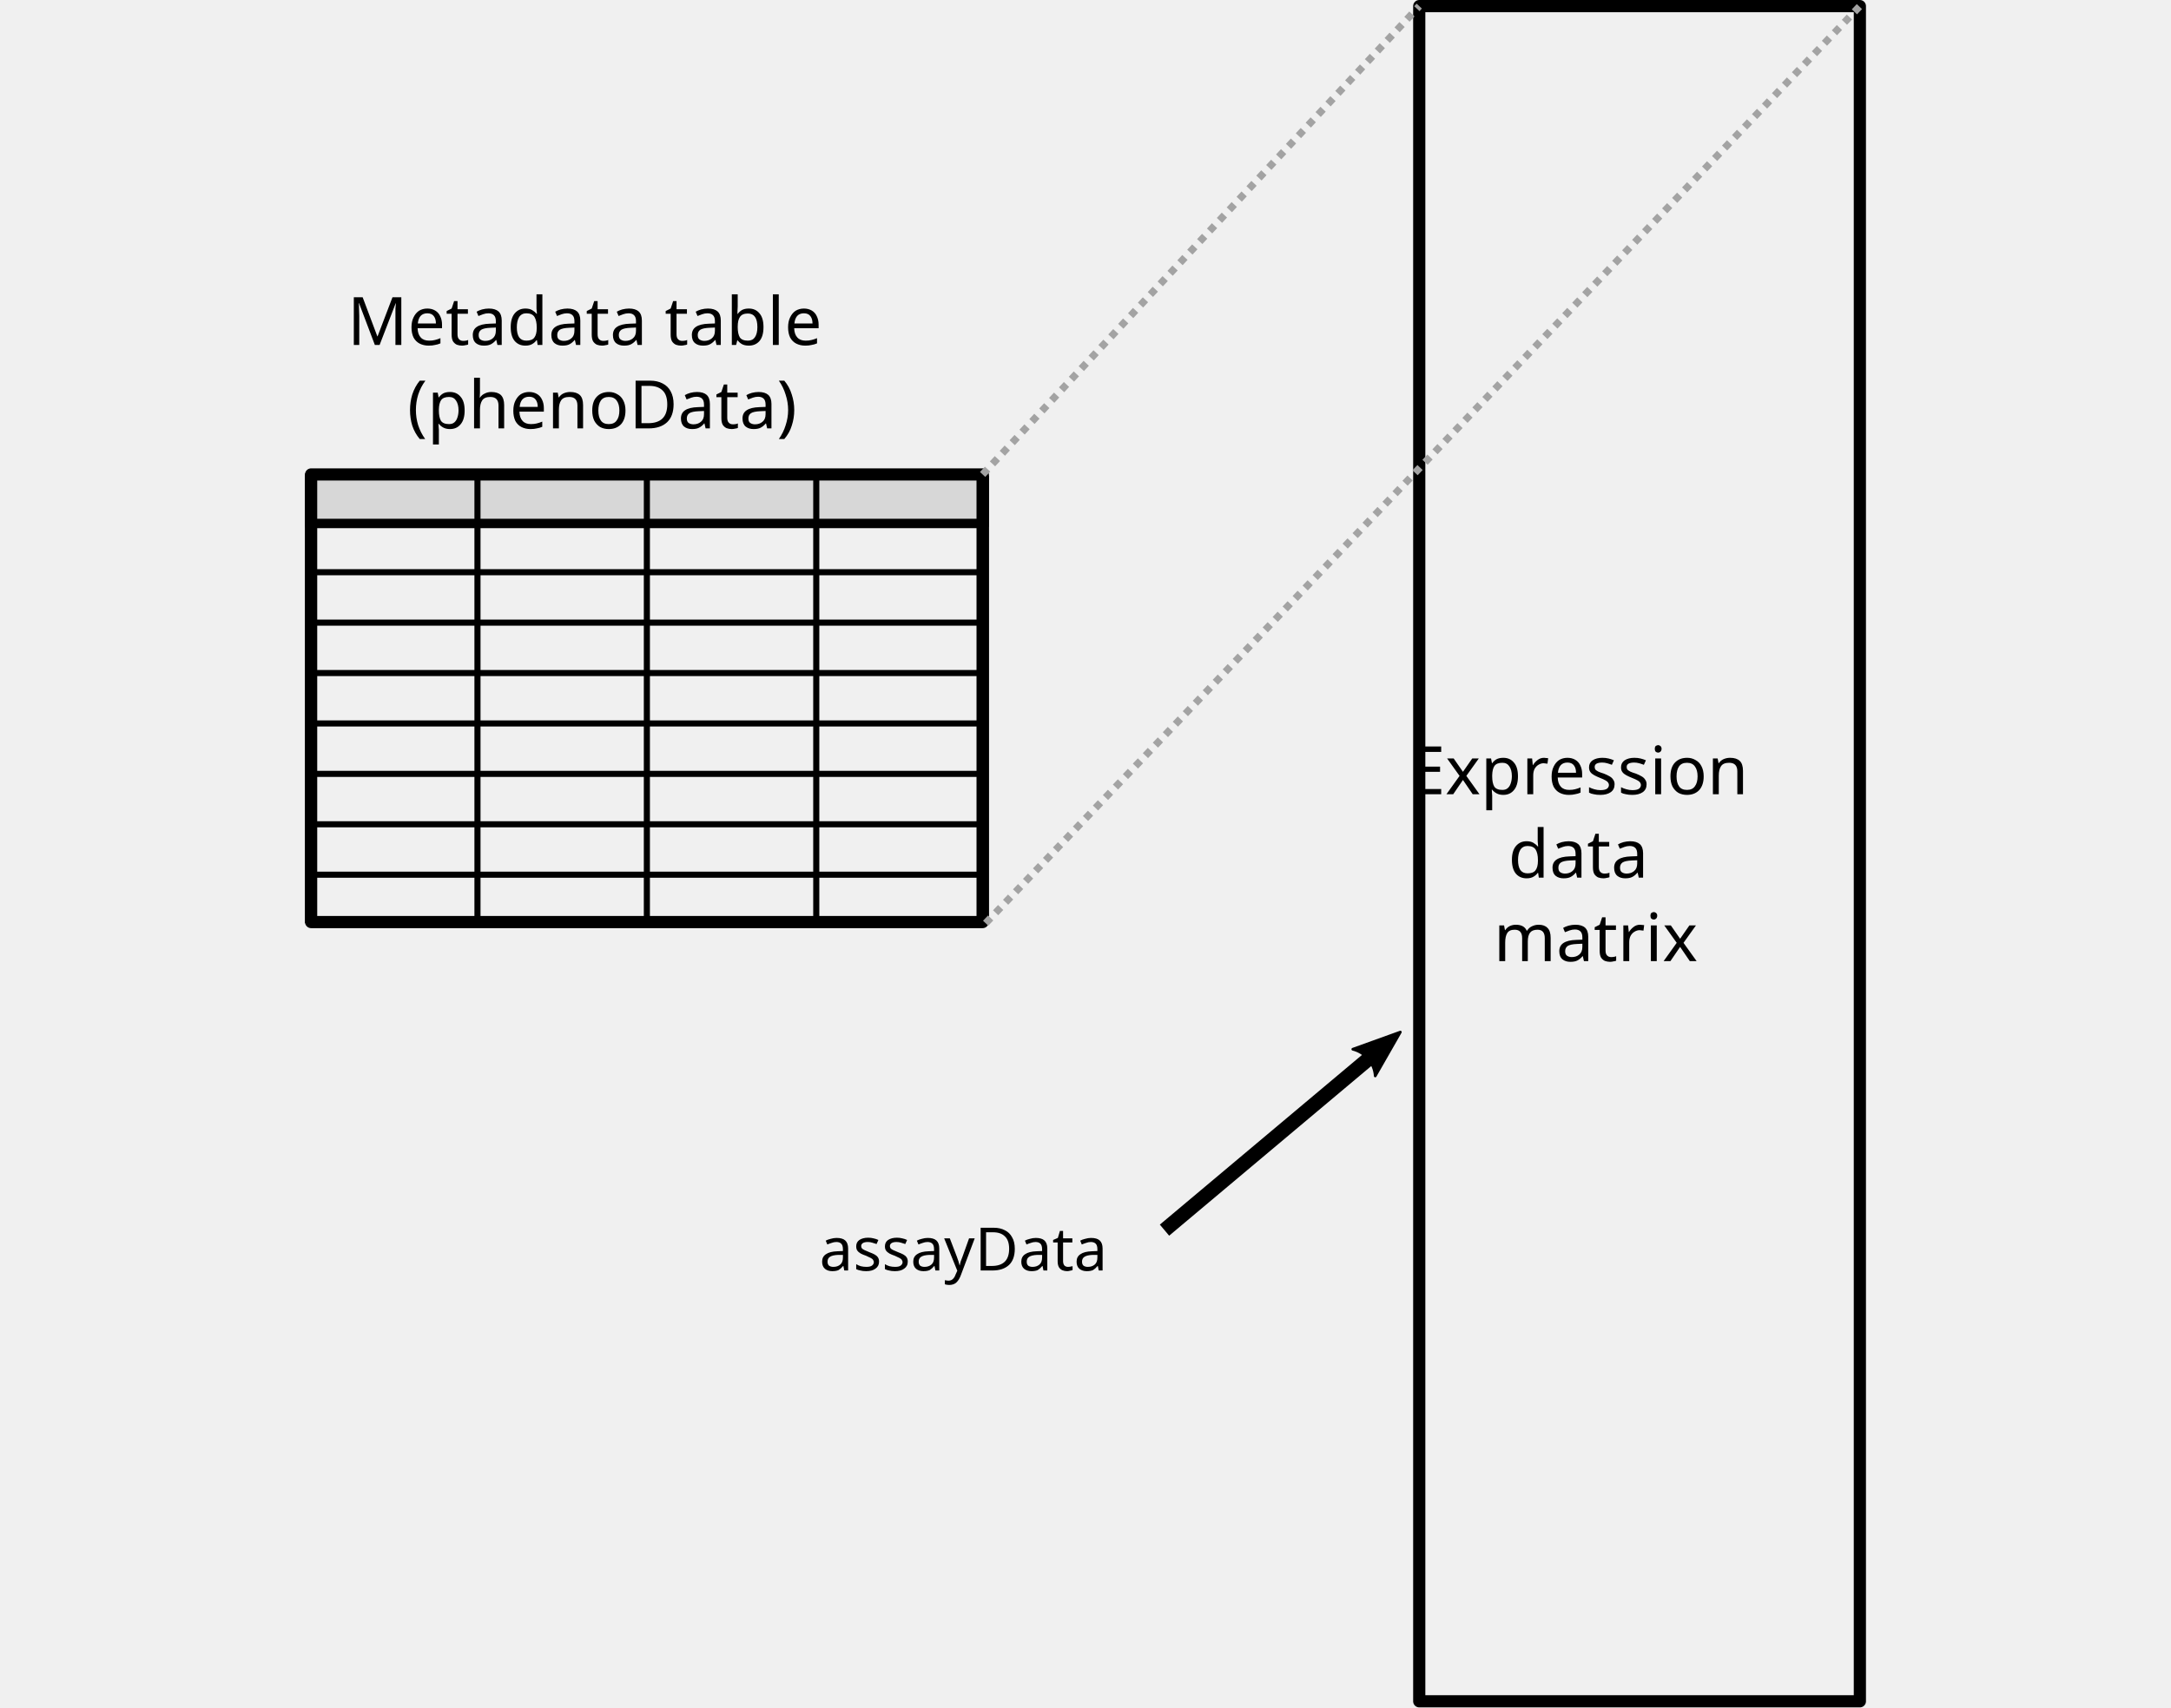
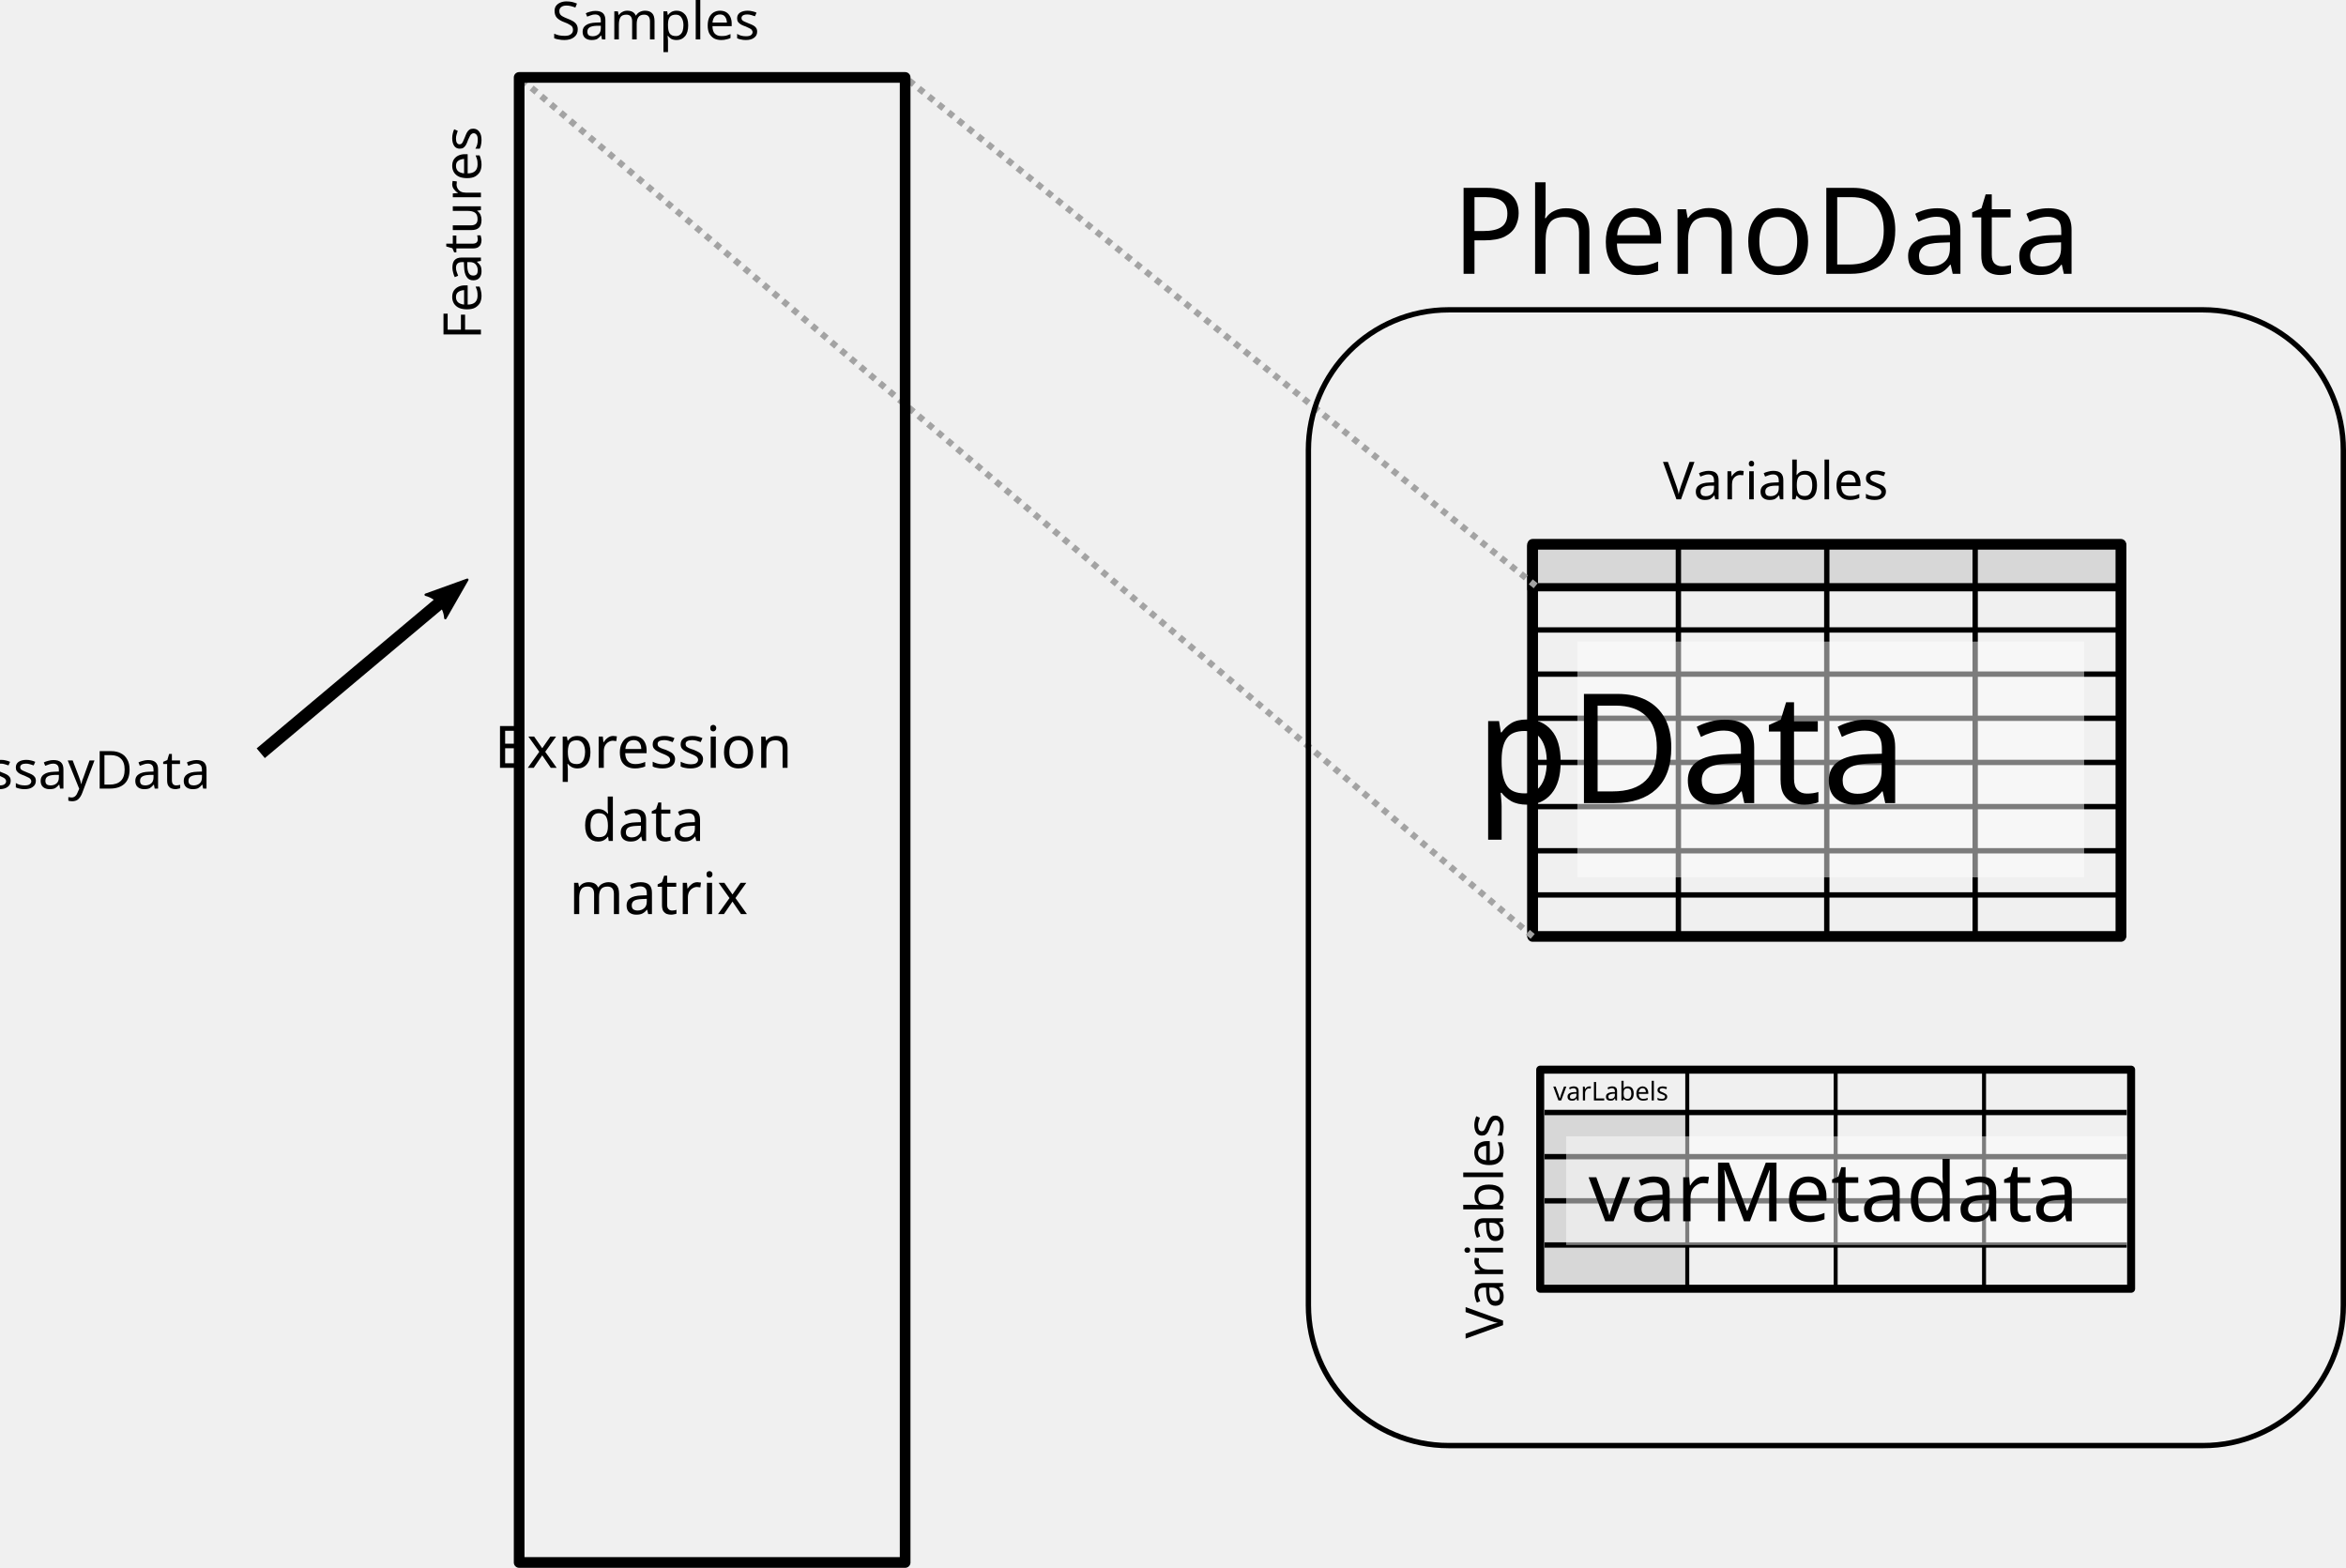
- <svg xmlns="http://www.w3.org/2000/svg" width="150" height="117.977" id="svg6413" version="1.1">
+ <svg xmlns="http://www.w3.org/2000/svg" width="185.035" height="123.662" id="svg6413" version="1.1">
  <defs id="defs6415">
-     <marker orient="auto" refY="0.0" refX="0.0" id="Arrow2Send" style="overflow:visible;">
-       <path id="path1061" style="fill-rule:evenodd;stroke-width:0.625;stroke-linejoin:round;stroke:#000000;stroke-opacity:1;fill:#000000;fill-opacity:1" d="M 8.719,4.034 L -2.207,0.016 L 8.719,-4.002 C 6.973,-1.63 6.983,1.616 8.719,4.034 z " transform="scale(0.3) rotate(180) translate(-2.3,0)" />
+     <marker orient="auto" refY="0" refX="0" id="Arrow2Send" style="overflow:visible">
+       <path id="path1061" style="fill:#000000;fill-opacity:1;fill-rule:evenodd;stroke:#000000;stroke-width:0.625;stroke-linejoin:round;stroke-opacity:1" d="M 8.719,4.034 -2.207,0.016 8.719,-4.002 c -1.745,2.372 -1.735,5.617 -6e-7,8.035 z" transform="matrix(-0.3,0,0,-0.3,0.69,0)" />
    </marker>
-     <marker orient="auto" refY="0.0" refX="0.0" id="Arrow1Send" style="overflow:visible;">
-       <path id="path1043" d="M 0.0,0.0 L 5.0,-5.0 L -12.5,0.0 L 5.0,5.0 L 0.0,0.0 z " style="fill-rule:evenodd;stroke:#000000;stroke-width:1pt;stroke-opacity:1;fill:#000000;fill-opacity:1" transform="scale(0.2) rotate(180) translate(6,0)" />
+     <marker orient="auto" refY="0" refX="0" id="Arrow1Send" style="overflow:visible">
+       <path id="path1043" d="M 0,0 5,-5 -12.5,0 5,5 Z" style="fill:#000000;fill-opacity:1;fill-rule:evenodd;stroke:#000000;stroke-width:1pt;stroke-opacity:1" transform="matrix(-0.2,0,0,-0.2,-1.2,0)" />
    </marker>
  </defs>
-   <g id="layer1" transform="translate(-503.3189,-602.9536)">
-     <g id="g939" transform="translate(21.0756)">
+   <g id="layer1" transform="translate(-341.3137,-578.765)">
+     <g id="g939" transform="translate(-41.54055,-14.03993)">
      <g transform="translate(9.232913,-23.9302)" id="g904">
        <rect y="659.667" x="494.23" height="3.568" width="46.949" id="rect31" style="opacity:1;fill:#cccccc;fill-opacity:0.682;fill-rule:nonzero;stroke:#000000;stroke-width:0.288;stroke-linecap:round;stroke-linejoin:round;stroke-miterlimit:4;stroke-dasharray:none;stroke-dashoffset:0;stroke-opacity:1" />
        <rect style="opacity:1;fill:none;fill-opacity:0.682;fill-rule:nonzero;stroke:#000000;stroke-width:0.842;stroke-linecap:round;stroke-linejoin:round;stroke-miterlimit:4;stroke-dasharray:none;stroke-dashoffset:0;stroke-opacity:1" id="rect9" width="46.394" height="30.93" x="494.507" y="659.667" />
        <path style="fill:none;fill-rule:evenodd;stroke:#000000;stroke-width:0.421px;stroke-linecap:butt;stroke-linejoin:miter;stroke-opacity:1" d="m 494.745,662.94 h 45.919" id="path11" />
        <path id="path13" d="m 494.745,666.423 h 45.919" style="fill:none;fill-rule:evenodd;stroke:#000000;stroke-width:0.421px;stroke-linecap:butt;stroke-linejoin:miter;stroke-opacity:1" />
        <path style="fill:none;fill-rule:evenodd;stroke:#000000;stroke-width:0.421px;stroke-linecap:butt;stroke-linejoin:miter;stroke-opacity:1" d="m 494.745,669.907 h 45.919" id="path15" />
        <path id="path17" d="m 494.745,673.39 h 45.919" style="fill:none;fill-rule:evenodd;stroke:#000000;stroke-width:0.421px;stroke-linecap:butt;stroke-linejoin:miter;stroke-opacity:1" />
        <path style="fill:none;fill-rule:evenodd;stroke:#000000;stroke-width:0.421px;stroke-linecap:butt;stroke-linejoin:miter;stroke-opacity:1" d="m 494.745,676.873 h 45.919" id="path19" />
        <path id="path21" d="m 494.745,680.357 h 45.919" style="fill:none;fill-rule:evenodd;stroke:#000000;stroke-width:0.421px;stroke-linecap:butt;stroke-linejoin:miter;stroke-opacity:1" />
        <path style="fill:none;fill-rule:evenodd;stroke:#000000;stroke-width:0.421px;stroke-linecap:butt;stroke-linejoin:miter;stroke-opacity:1" d="m 494.745,683.84 h 45.919" id="path23" />
        <path id="path25" d="m 494.745,687.324 h 45.919" style="fill:none;fill-rule:evenodd;stroke:#000000;stroke-width:0.421px;stroke-linecap:butt;stroke-linejoin:miter;stroke-opacity:1" />
        <path style="fill:none;fill-rule:evenodd;stroke:#000000;stroke-width:0.421px;stroke-linecap:butt;stroke-linejoin:miter;stroke-opacity:1" d="m 494.297,659.746 v 30.93" id="path33" />
        <path id="path35" d="m 506,659.746 v 30.93" style="fill:none;fill-rule:evenodd;stroke:#000000;stroke-width:0.421px;stroke-linecap:butt;stroke-linejoin:miter;stroke-opacity:1" />
        <path style="fill:none;fill-rule:evenodd;stroke:#000000;stroke-width:0.421px;stroke-linecap:butt;stroke-linejoin:miter;stroke-opacity:1" d="m 517.704,659.746 v 30.93" id="path37" />
        <path id="path39" d="m 529.408,659.746 v 30.93" style="fill:none;fill-rule:evenodd;stroke:#000000;stroke-width:0.421px;stroke-linecap:butt;stroke-linejoin:miter;stroke-opacity:1" />
        <path style="fill:none;fill-rule:evenodd;stroke:#000000;stroke-width:0.421px;stroke-linecap:butt;stroke-linejoin:miter;stroke-opacity:1" d="m 541.119,659.746 v 30.93" id="path41" />
        <path id="path43" d="m 541.112,659.746 v 30.93" style="fill:none;fill-rule:evenodd;stroke:#000000;stroke-width:0.421px;stroke-linecap:butt;stroke-linejoin:miter;stroke-opacity:1" />
      </g>
    </g>
-     <rect y="-631.822" x="603.375" height="30.444" width="117.135" id="rect81" style="opacity:1;fill:none;fill-opacity:0.682;fill-rule:nonzero;stroke:#000000;stroke-width:0.842;stroke-linecap:round;stroke-linejoin:round;stroke-miterlimit:4;stroke-dasharray:none;stroke-dashoffset:0;stroke-opacity:1" transform="rotate(90)" />
-     <path style="fill:none;fill-rule:evenodd;stroke:#a3a3a3;stroke-width:0.5;stroke-linecap:butt;stroke-linejoin:miter;stroke-miterlimit:4;stroke-dasharray:0.5, 0.5;stroke-dashoffset:0;stroke-opacity:1" d="m 571.21,635.737 30.168,-32.362" id="path906" />
-     <path style="fill:none;fill-rule:evenodd;stroke:#a3a3a3;stroke-width:0.5;stroke-linecap:butt;stroke-linejoin:miter;stroke-miterlimit:4;stroke-dasharray:0.5, 0.5;stroke-dashoffset:0;stroke-opacity:1" d="m 571.42,666.746 60.402,-63.371" id="path908" />
-     <text xml:space="preserve" style="font-style:normal;font-variant:normal;font-weight:normal;font-stretch:normal;font-size:4.614px;line-height:125%;font-family:'Frutiger LT 55 Roman';-inkscape-font-specification:'Frutiger LT 55 Roman, Normal';text-align:center;letter-spacing:0px;word-spacing:0px;writing-mode:lr-tb;text-anchor:middle;fill:#000000;fill-opacity:1;stroke:none;stroke-width:0.308px;stroke-linecap:butt;stroke-linejoin:miter;stroke-opacity:1" x="547.916" y="626.788" id="text912">
-       <tspan id="tspan910" x="547.916" y="626.788" style="stroke-width:0.308px">Metadata table</tspan>
-       <tspan x="547.916" y="632.555" style="stroke-width:0.308px" id="tspan1016">(phenoData)</tspan>
+     <path style="fill:none;fill-rule:evenodd;stroke:#a3a3a3;stroke-width:0.5;stroke-linecap:butt;stroke-linejoin:miter;stroke-miterlimit:4;stroke-dasharray:0.5, 0.5;stroke-dashoffset:0;stroke-opacity:1" d="M 462.199,652.626 382.261,584.872" id="path906" />
+     <path style="fill:none;fill-rule:evenodd;stroke:#a3a3a3;stroke-width:0.5;stroke-linecap:butt;stroke-linejoin:miter;stroke-miterlimit:4;stroke-dasharray:0.5, 0.5;stroke-dashoffset:0;stroke-opacity:1" d="M 462.437,624.97 412.705,584.872" id="path908" />
+     <text xml:space="preserve" style="font-style:normal;font-variant:normal;font-weight:normal;font-stretch:normal;font-size:9.505px;line-height:125%;font-family:'Frutiger LT 55 Roman';-inkscape-font-specification:'Frutiger LT 55 Roman, Normal';text-align:center;letter-spacing:0px;word-spacing:0px;writing-mode:lr-tb;text-anchor:middle;fill:#000000;fill-opacity:1;stroke:none;stroke-width:0.634px;stroke-linecap:butt;stroke-linejoin:miter;stroke-opacity:1" x="486.828" y="600.363" id="text912">
+       <tspan x="486.828" y="600.363" style="stroke-width:0.634px" id="tspan1016">PhenoData</tspan>
    </text>
-     <text id="text916" y="657.831" x="616.569" style="font-style:normal;font-variant:normal;font-weight:normal;font-stretch:normal;font-size:4.614px;line-height:125%;font-family:'Frutiger LT 55 Roman';-inkscape-font-specification:'Frutiger LT 55 Roman, Normal';text-align:center;letter-spacing:0px;word-spacing:0px;writing-mode:lr-tb;text-anchor:middle;fill:#000000;fill-opacity:1;stroke:none;stroke-width:0.308px;stroke-linecap:butt;stroke-linejoin:miter;stroke-opacity:1" xml:space="preserve">
-       <tspan style="stroke-width:0.308px" y="657.831" x="616.569" id="tspan914">Expression</tspan>
-       <tspan style="stroke-width:0.308px" y="663.598" x="616.569" id="tspan918">data</tspan>
-       <tspan style="stroke-width:0.308px" y="669.366" x="616.569" id="tspan1018">matrix</tspan>
+     <g id="g890" transform="translate(-219.1174,-18.503)">
+       <rect y="-631.822" x="603.375" height="30.444" width="117.135" id="rect81" style="opacity:1;fill:none;fill-opacity:0.682;fill-rule:nonzero;stroke:#000000;stroke-width:0.842;stroke-linecap:round;stroke-linejoin:round;stroke-miterlimit:4;stroke-dasharray:none;stroke-dashoffset:0;stroke-opacity:1" transform="rotate(90)" />
+       <text id="text916" y="657.831" x="616.569" style="font-style:normal;font-variant:normal;font-weight:normal;font-stretch:normal;font-size:4.614px;line-height:125%;font-family:'Frutiger LT 55 Roman';-inkscape-font-specification:'Frutiger LT 55 Roman, Normal';text-align:center;letter-spacing:0px;word-spacing:0px;writing-mode:lr-tb;text-anchor:middle;fill:#000000;fill-opacity:1;stroke:none;stroke-width:0.308px;stroke-linecap:butt;stroke-linejoin:miter;stroke-opacity:1" xml:space="preserve">
+         <tspan style="stroke-width:0.308px" y="657.831" x="616.569" id="tspan914">Expression</tspan>
+         <tspan style="stroke-width:0.308px" y="663.598" x="616.569" id="tspan918">data</tspan>
+         <tspan style="stroke-width:0.308px" y="669.366" x="616.569" id="tspan1018">matrix</tspan>
+       </text>
+     </g>
+     <text xml:space="preserve" style="font-style:normal;font-variant:normal;font-weight:normal;font-stretch:normal;font-size:4.145px;line-height:125%;font-family:'Frutiger LT 55 Roman';-inkscape-font-specification:'Frutiger LT 55 Roman, Normal';text-align:center;letter-spacing:0px;word-spacing:0px;writing-mode:lr-tb;text-anchor:middle;fill:#000000;fill-opacity:1;stroke:none;stroke-width:0.276px;stroke-linecap:butt;stroke-linejoin:miter;stroke-opacity:1" x="350.683" y="640.964" id="text1024">
+       <tspan id="tspan1022" x="350.683" y="640.964" style="stroke-width:0.276px">assayData</tspan>
    </text>
-     <text xml:space="preserve" style="font-style:normal;font-variant:normal;font-weight:normal;font-stretch:normal;font-size:4.145px;line-height:125%;font-family:'Frutiger LT 55 Roman';-inkscape-font-specification:'Frutiger LT 55 Roman, Normal';text-align:center;letter-spacing:0px;word-spacing:0px;writing-mode:lr-tb;text-anchor:middle;fill:#000000;fill-opacity:1;stroke:none;stroke-width:0.276px;stroke-linecap:butt;stroke-linejoin:miter;stroke-opacity:1" x="572.581" y="690.742" id="text1024">
-       <tspan id="tspan1022" x="572.581" y="690.742" style="stroke-width:0.276px">assayData</tspan>
+     <path style="fill:none;fill-rule:evenodd;stroke:#000000;stroke-width:1px;stroke-linecap:butt;stroke-linejoin:miter;stroke-opacity:1;marker-end:url(#Arrow2Send)" d="m 361.879,638.177 15.263,-12.813" id="path1026" />
+     <text xml:space="preserve" style="font-style:normal;font-variant:normal;font-weight:normal;font-stretch:normal;font-size:4.145px;line-height:125%;font-family:'Frutiger LT 55 Roman';-inkscape-font-specification:'Frutiger LT 55 Roman, Normal';text-align:center;letter-spacing:0px;word-spacing:0px;writing-mode:lr-tb;text-anchor:middle;fill:#000000;fill-opacity:1;stroke:none;stroke-width:0.276px;stroke-linecap:butt;stroke-linejoin:miter;stroke-opacity:1" x="395.706" y="581.874" id="text900">
+       <tspan id="tspan898" x="395.706" y="581.874" style="stroke-width:0.276px">Samples</tspan>
    </text>
-     <path style="fill:none;fill-rule:evenodd;stroke:#000000;stroke-width:1px;stroke-linecap:butt;stroke-linejoin:miter;stroke-opacity:1;marker-end:url(#Arrow2Send)" d="m 583.777,687.955 15.263,-12.813" id="path1026" />
+     <text xml:space="preserve" style="font-style:normal;font-variant:normal;font-weight:normal;font-stretch:normal;font-size:4.145px;line-height:125%;font-family:'Frutiger LT 55 Roman';-inkscape-font-specification:'Frutiger LT 55 Roman, Normal';text-align:center;letter-spacing:0px;word-spacing:0px;writing-mode:lr-tb;text-anchor:middle;fill:#000000;fill-opacity:1;stroke:none;stroke-width:0.276px;stroke-linecap:butt;stroke-linejoin:miter;stroke-opacity:1" x="-594.446" y="379.249" id="text904" transform="rotate(-90)">
+       <tspan id="tspan902" x="-594.446" y="379.249" style="stroke-width:0.276px">Features</tspan>
+     </text>
+     <text xml:space="preserve" style="font-style:normal;font-variant:normal;font-weight:normal;font-stretch:normal;font-size:4.145px;line-height:125%;font-family:'Frutiger LT 55 Roman';-inkscape-font-specification:'Frutiger LT 55 Roman, Normal';text-align:center;letter-spacing:0px;word-spacing:0px;writing-mode:lr-tb;text-anchor:middle;fill:#000000;fill-opacity:1;stroke:none;stroke-width:0.276px;stroke-linecap:butt;stroke-linejoin:miter;stroke-opacity:1" x="484.059" y="618.153" id="text908">
+       <tspan id="tspan906" x="484.059" y="618.153" style="stroke-width:0.276px">Variables</tspan>
+     </text>
+     <g id="g1121" transform="translate(-65.81653,32.59487)">
+       <rect y="633.968" x="528.715" height="13.822" width="11.493" id="rect950" style="fill:#cccccc;fill-opacity:0.682;fill-rule:nonzero;stroke:none;stroke-width:0.28;stroke-linecap:round;stroke-linejoin:round;stroke-miterlimit:4;stroke-dasharray:none;stroke-dashoffset:0;stroke-opacity:1" />
+       <rect style="fill:none;fill-opacity:0.682;fill-rule:nonzero;stroke:#000000;stroke-width:0.631;stroke-linecap:round;stroke-linejoin:round;stroke-miterlimit:4;stroke-dasharray:none;stroke-dashoffset:0;stroke-opacity:1" id="rect952" width="46.606" height="17.281" x="528.61" y="630.541" />
+       <path style="fill:none;fill-rule:evenodd;stroke:#000000;stroke-width:0.421px;stroke-linecap:butt;stroke-linejoin:miter;stroke-opacity:1" d="m 528.953,633.919 h 45.919" id="path954" />
+       <path id="path956" d="m 528.953,637.403 h 45.919" style="fill:none;fill-rule:evenodd;stroke:#000000;stroke-width:0.421px;stroke-linecap:butt;stroke-linejoin:miter;stroke-opacity:1" />
+       <path style="fill:none;fill-rule:evenodd;stroke:#000000;stroke-width:0.421px;stroke-linecap:butt;stroke-linejoin:miter;stroke-opacity:1" d="m 528.953,640.886 h 45.919" id="path958" />
+       <path id="path960" d="m 528.953,644.37 h 45.919" style="fill:none;fill-rule:evenodd;stroke:#000000;stroke-width:0.421px;stroke-linecap:butt;stroke-linejoin:miter;stroke-opacity:1" />
+       <path style="fill:none;fill-rule:evenodd;stroke:#000000;stroke-width:0.421px;stroke-linecap:butt;stroke-linejoin:miter;stroke-opacity:1" d="m 528.953,647.853 h 45.919" id="path962" />
+       <path style="fill:none;fill-rule:evenodd;stroke:#000000;stroke-width:0.314;stroke-linecap:butt;stroke-linejoin:miter;stroke-miterlimit:4;stroke-dasharray:none;stroke-opacity:1" d="m 528.505,630.726 v 17.218" id="path970" />
+       <path id="path972" d="m 540.209,630.726 v 17.218" style="fill:none;fill-rule:evenodd;stroke:#000000;stroke-width:0.314px;stroke-linecap:butt;stroke-linejoin:miter;stroke-opacity:1" />
+       <path style="fill:none;fill-rule:evenodd;stroke:#000000;stroke-width:0.314px;stroke-linecap:butt;stroke-linejoin:miter;stroke-opacity:1" d="m 551.913,630.726 v 17.218" id="path974" />
+       <path id="path976" d="m 563.616,630.726 v 17.218" style="fill:none;fill-rule:evenodd;stroke:#000000;stroke-width:0.314px;stroke-linecap:butt;stroke-linejoin:miter;stroke-opacity:1" />
+       <path style="fill:none;fill-rule:evenodd;stroke:#000000;stroke-width:0.313px;stroke-linecap:butt;stroke-linejoin:miter;stroke-opacity:1" d="m 575.327,630.726 v 17.14" id="path978" />
+       <path id="path980" d="m 575.32,630.726 v 17.218" style="fill:none;fill-rule:evenodd;stroke:#000000;stroke-width:0.314px;stroke-linecap:butt;stroke-linejoin:miter;stroke-opacity:1" />
+       <text xml:space="preserve" style="font-style:normal;font-weight:normal;font-size:2.026px;line-height:1.25;font-family:sans-serif;fill:#000000;fill-opacity:1;stroke:none;stroke-width:0.051" x="529.639" y="632.968" id="text1008">
+         <tspan id="tspan1006" x="529.639" y="632.968" style="stroke-width:0.051">varLabels</tspan>
+       </text>
+       <g id="g1098" transform="translate(8.161105,37.1701)">
+         <rect style="fill:#ffffff;fill-opacity:0.488;stroke:none;stroke-width:0.259;stroke-miterlimit:4;stroke-dasharray:none" id="rect1093" width="44.215" height="8.567" x="522.495" y="598.632" />
+         <text xml:space="preserve" style="font-style:normal;font-weight:normal;font-size:6.467px;line-height:1.25;font-family:sans-serif;fill:#000000;fill-opacity:1;stroke:none;stroke-width:0.079" x="524.264" y="605.327" id="text1012">
+           <tspan id="tspan1010" x="524.264" y="605.327" style="font-size:6.467px;stroke-width:0.079">varMetadata</tspan>
+         </text>
+       </g>
+       <text xml:space="preserve" style="font-style:normal;font-variant:normal;font-weight:normal;font-stretch:normal;font-size:4.145px;line-height:125%;font-family:'Frutiger LT 55 Roman';-inkscape-font-specification:'Frutiger LT 55 Roman, Normal';text-align:center;letter-spacing:0px;word-spacing:0px;writing-mode:lr-tb;text-anchor:middle;fill:#000000;fill-opacity:1;stroke:none;stroke-width:0.276px;stroke-linecap:butt;stroke-linejoin:miter;stroke-opacity:1" x="-639.097" y="525.682" id="text1016" transform="rotate(-90)">
+         <tspan id="tspan1014" x="-639.097" y="525.682" style="stroke-width:0.276px">Variables</tspan>
+       </text>
+     </g>
+     <g id="g1054" transform="translate(-46.21056,24.91764)">
+       <rect style="fill:#ffffff;fill-opacity:0.488;stroke:none;stroke-width:0.421;stroke-miterlimit:4;stroke-dasharray:none" id="rect1044" width="39.969" height="18.596" x="511.936" y="604.453" />
+       <text xml:space="preserve" style="font-style:normal;font-variant:normal;font-weight:normal;font-stretch:normal;font-size:12.059px;line-height:125%;font-family:'Frutiger LT 55 Roman';-inkscape-font-specification:'Frutiger LT 55 Roman, Normal';text-align:center;letter-spacing:0px;word-spacing:0px;writing-mode:lr-tb;text-anchor:middle;fill:#000000;fill-opacity:1;stroke:none;stroke-width:0.804px;stroke-linecap:butt;stroke-linejoin:miter;stroke-opacity:1" x="531.89" y="617.192" id="text1042">
+         <tspan id="tspan1040" x="531.89" y="617.192" style="stroke-width:0.804px">pData</tspan>
+       </text>
+     </g>
+     <rect style="fill:none;fill-opacity:0.488;stroke:#000000;stroke-width:0.421;stroke-miterlimit:4;stroke-dasharray:none" id="rect1123" width="81.628" height="89.583" x="444.51" y="603.203" ry="11.067" />
  </g>
</svg>
